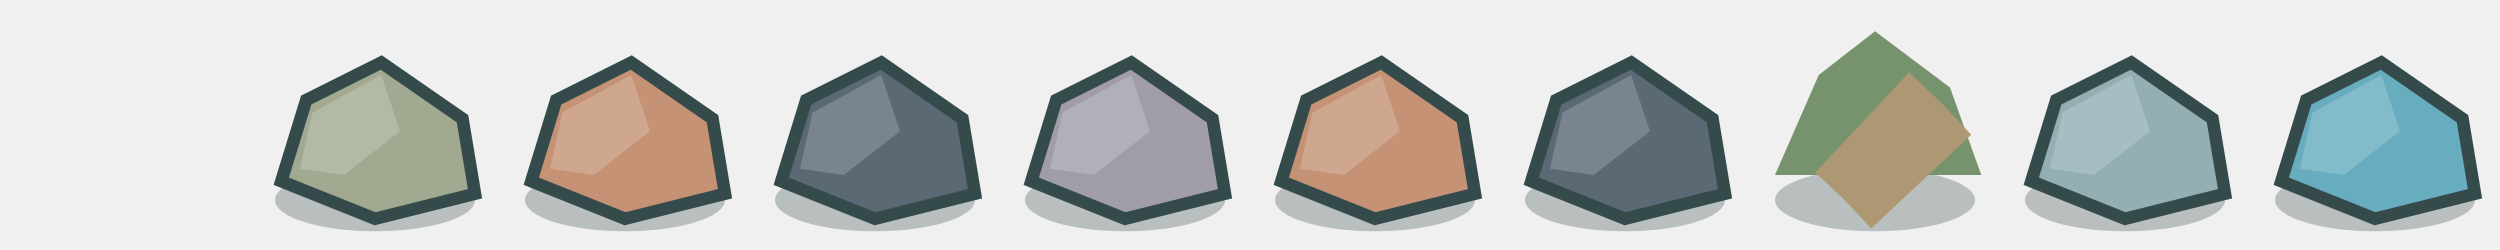
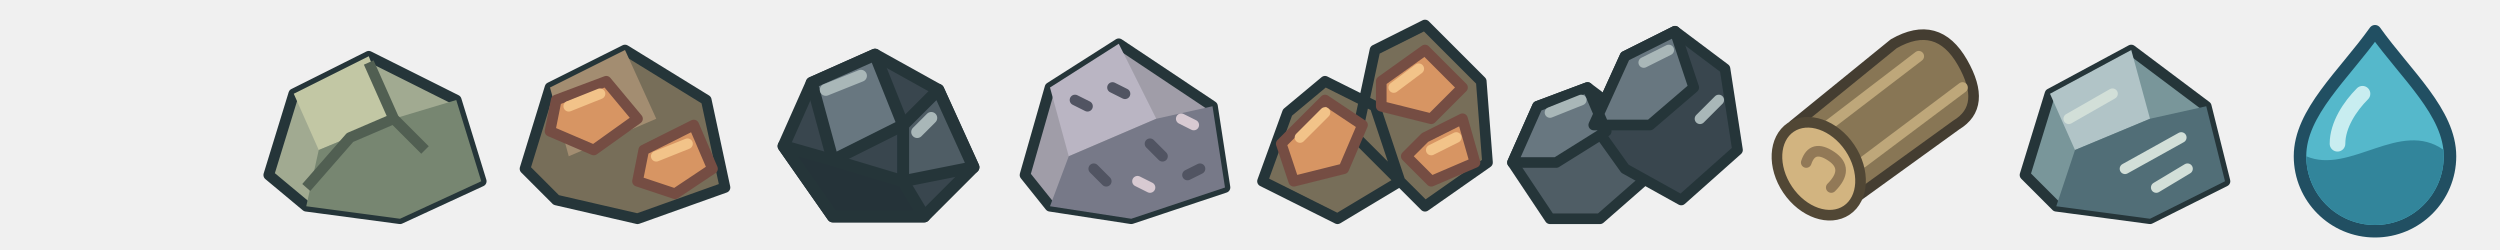
<svg xmlns="http://www.w3.org/2000/svg" width="400" height="40" viewBox="0 0 400 40">
-   <g transform="translate(40)">
-     <ellipse fill="#172a29" fill-opacity="0.25" cx="20" cy="32" rx="16" ry="5" />
-     <path fill="#a1aa91" stroke="#354b4b" stroke-width="2" d="m5 29 4-13 12-6 13 9 2 12-16 4z" />
-     <path fill="#ffffff" fill-opacity="0.18" d="m10 18 11-6 3 9-9 7-7-1z" />
-   </g>
-   <g transform="translate(80)">
-     <ellipse fill="#172a29" fill-opacity="0.25" cx="20" cy="32" rx="16" ry="5" />
-     <path fill="#c59275" stroke="#354b4b" stroke-width="2" d="m5 29 4-13 12-6 13 9 2 12-16 4z" />
-     <path fill="#ffffff" fill-opacity="0.18" d="m10 18 11-6 3 9-9 7-7-1z" />
-   </g>
-   <g transform="translate(120)">
-     <ellipse fill="#172a29" fill-opacity="0.25" cx="20" cy="32" rx="16" ry="5" />
-     <path fill="#5b6975" stroke="#354b4b" stroke-width="2" d="m5 29 4-13 12-6 13 9 2 12-16 4z" />
-     <path fill="#ffffff" fill-opacity="0.18" d="m10 18 11-6 3 9-9 7-7-1z" />
-   </g>
-   <g transform="translate(160)">
-     <ellipse fill="#172a29" fill-opacity="0.25" cx="20" cy="32" rx="16" ry="5" />
-     <path fill="#a09da8" stroke="#354b4b" stroke-width="2" d="m5 29 4-13 12-6 13 9 2 12-16 4z" />
-     <path fill="#ffffff" fill-opacity="0.18" d="m10 18 11-6 3 9-9 7-7-1z" />
-   </g>
-   <g transform="translate(200)">
-     <ellipse fill="#172a29" fill-opacity="0.25" cx="20" cy="32" rx="16" ry="5" />
-     <path fill="#c59275" stroke="#354b4b" stroke-width="2" d="m5 29 4-13 12-6 13 9 2 12-16 4z" />
-     <path fill="#ffffff" fill-opacity="0.18" d="m10 18 11-6 3 9-9 7-7-1z" />
-   </g>
-   <g transform="translate(240)">
-     <ellipse fill="#172a29" fill-opacity="0.25" cx="20" cy="32" rx="16" ry="5" />
-     <path fill="#5b6975" stroke="#354b4b" stroke-width="2" d="m5 29 4-13 12-6 13 9 2 12-16 4z" />
-     <path fill="#ffffff" fill-opacity="0.18" d="m10 18 11-6 3 9-9 7-7-1z" />
-   </g>
-   <g transform="translate(280)">
-     <ellipse fill="#172a29" fill-opacity="0.25" cx="20" cy="32" rx="16" ry="5" />
-     <path fill="#77936d" d="m4 28 7-16 9-7 12 9 5 14z" />
-     <path stroke="#ae9874" stroke-width="7" d="M13 30 28 14m-11 20 16-15" />
-   </g>
-   <g transform="translate(320)">
-     <ellipse fill="#172a29" fill-opacity="0.25" cx="20" cy="32" rx="16" ry="5" />
-     <path fill="#93afb3" stroke="#354b4b" stroke-width="2" d="m5 29 4-13 12-6 13 9 2 12-16 4z" />
-     <path fill="#ffffff" fill-opacity="0.18" d="m10 18 11-6 3 9-9 7-7-1z" />
-   </g>
-   <g transform="translate(360)">
-     <ellipse fill="#172a29" fill-opacity="0.25" cx="20" cy="32" rx="16" ry="5" />
-     <path fill="#67adbf" stroke="#354b4b" stroke-width="2" d="m5 29 4-13 12-6 13 9 2 12-16 4z" />
-     <path fill="#ffffff" fill-opacity="0.18" d="m10 18 11-6 3 9-9 7-7-1z" />
+   <g stroke="#253539" stroke-width="1.7" stroke-linejoin="round">
+     <g transform="translate(40)">
+       <path d="M3 28l4-13 12-6 14 7 4 13-13 6-15-2z" fill="#a1aa91" />
+       <path d="m7 15 12-6 4 10-12 5z" fill="#c2c7a4" stroke="none" />
+       <path d="m11 24 12-5 10-3 4 13-13 6-15-2z" fill="#778671" stroke="none" />
+       <path d="m9 30 7-8 7-3 5 5m-5-5-4-9" fill="none" stroke="#515f52" />
+     </g>
+     <g transform="translate(80)">
+       <path d="M4 27l4-13 12-6 13 8 3 14-14 5-13-3z" fill="#776e59" />
+       <path d="m8 14 12-6 5 11-14 6z" fill="#a38d71" stroke="none" />
+       <path d="m9 16 8-3 5 6-7 5-7-3zm14 8 8-4 3 7-6 4-6-2z" fill="#d79563" stroke="#754d43" />
+       <path d="m11 17 5-2m9 10 5-2" fill="none" stroke="#f2c389" stroke-linecap="round" />
+     </g>
+     <g transform="translate(122 2) scale(1.125)">
+       <path d="M3 19l4-9 9-4 9 5 5 11-7 7H10z" fill="#39464e" />
+       <path d="M7 10l9-4 4 10-10 5z" fill="#687780" />
+       <path d="M20 16l5-5 5 11-10 2z" fill="#4f5d65" />
+       <path d="M3 19l7 2 10 3 3 5H10z" fill="#253339" />
+       <path d="M9 11l5-2m8 8 2-2" fill="none" stroke="#a9b7b8" stroke-linecap="round" />
+     </g>
+     <g transform="translate(160)">
+       <path d="M4 28l4-14 11-7 15 10 2 13-15 5-13-2z" fill="#a09da8" />
+       <path d="m8 14 11-7 6 12-14 6z" fill="#bab5c3" stroke="none" />
+       <path d="m11 25 14-6 9-2 2 13-15 5-13-2z" fill="#777988" stroke="none" />
+       <path d="m12 16 2 1m4-3 2 1m-5 12 2 2m7-6 2 2m4 3 2-1" stroke="#515462" stroke-linecap="round" />
+       <path d="m22 29 2 1m5-11 2 1" stroke="#d8cad2" stroke-linecap="round" />
+     </g>
+     <g transform="translate(200)">
+       <path d="M2 29 6 18 12 13 20 17 24 29 14 35zM17 22l3-14 8-4 9 9 1 13-10 7z" fill="#776e59" />
+       <path d="m5 23 7-7 6 4-3 7-8 2zm16-10 7-5 6 6-5 5-8-2zm7 9 6-3 2 7-7 3-4-4z" fill="#d79563" stroke="#754d43" />
+       <path d="m8 22 4-4m11-4 4-3m2 13 4-2" fill="none" stroke="#f2c389" stroke-linecap="round" />
+     </g>
+     <g transform="translate(240)">
+       <path d="M2 26l4-9 8-3 8 6 2 8-8 7H8z" fill="#4f5d65" />
+       <path d="m15 20 5-11 8-4 8 6 2 13-9 8-9-5z" fill="#39464e" />
+       <path d="m20 9 8-4 3 9-7 6-9 0zm-14 8 8-3 3 7-8 5-7 0z" fill="#687780" />
+       <path d="m8 18 5-2m10-6 4-2m5 11 3-3" fill="none" stroke="#a9b7b8" stroke-linecap="round" />
+     </g>
+     <g transform="translate(280)">
+       <path d="M7 20 23 7q7-4 11 3t-1 10L15 33z" fill="#887655" stroke="#443d31" />
+       <path d="M10 22 27 9m-9 17 16-12" fill="none" stroke="#bea77a" stroke-linecap="round" />
+       <ellipse cx="11" cy="27" rx="6" ry="8" transform="rotate(-34 11 27)" fill="#d2b480" stroke="#514735" />
+       <path d="M9 26q1-3 4-1t0 5" fill="none" stroke="#927957" stroke-linecap="round" />
+     </g>
+     <g transform="translate(320)">
+       <path d="M4 28l4-13 13-7 12 9 3 12-12 6-15-2z" fill="#79969a" />
+       <path d="m8 15 13-7 3 11-12 5z" fill="#b1c4c7" stroke="none" />
+       <path d="m12 24 12-5 9-2 3 12-12 6-15-2z" fill="#516e77" stroke="none" />
+       <path d="m11 19 7-4m2 12 9-5m-4 8 5-3" fill="none" stroke="#d2dfd8" stroke-linecap="round" />
+     </g>
+     <g transform="translate(360)">
+       <path d="M20 5c-5 7-12 13-12 20a12 12 0 0 0 24 0c0-7-7-13-12-20z" fill="#55b8cb" stroke="#214f62" stroke-width="2" />
+       <path d="M9 25c7 3 15-6 22-1v1a11 11 0 0 1-22 0z" fill="#32859b" stroke="none" />
+       <path d="M14 23c0-3 2-6 4-8" fill="none" stroke="#c8edf0" stroke-width="2.5" stroke-linecap="round" />
+     </g>
  </g>
</svg>
